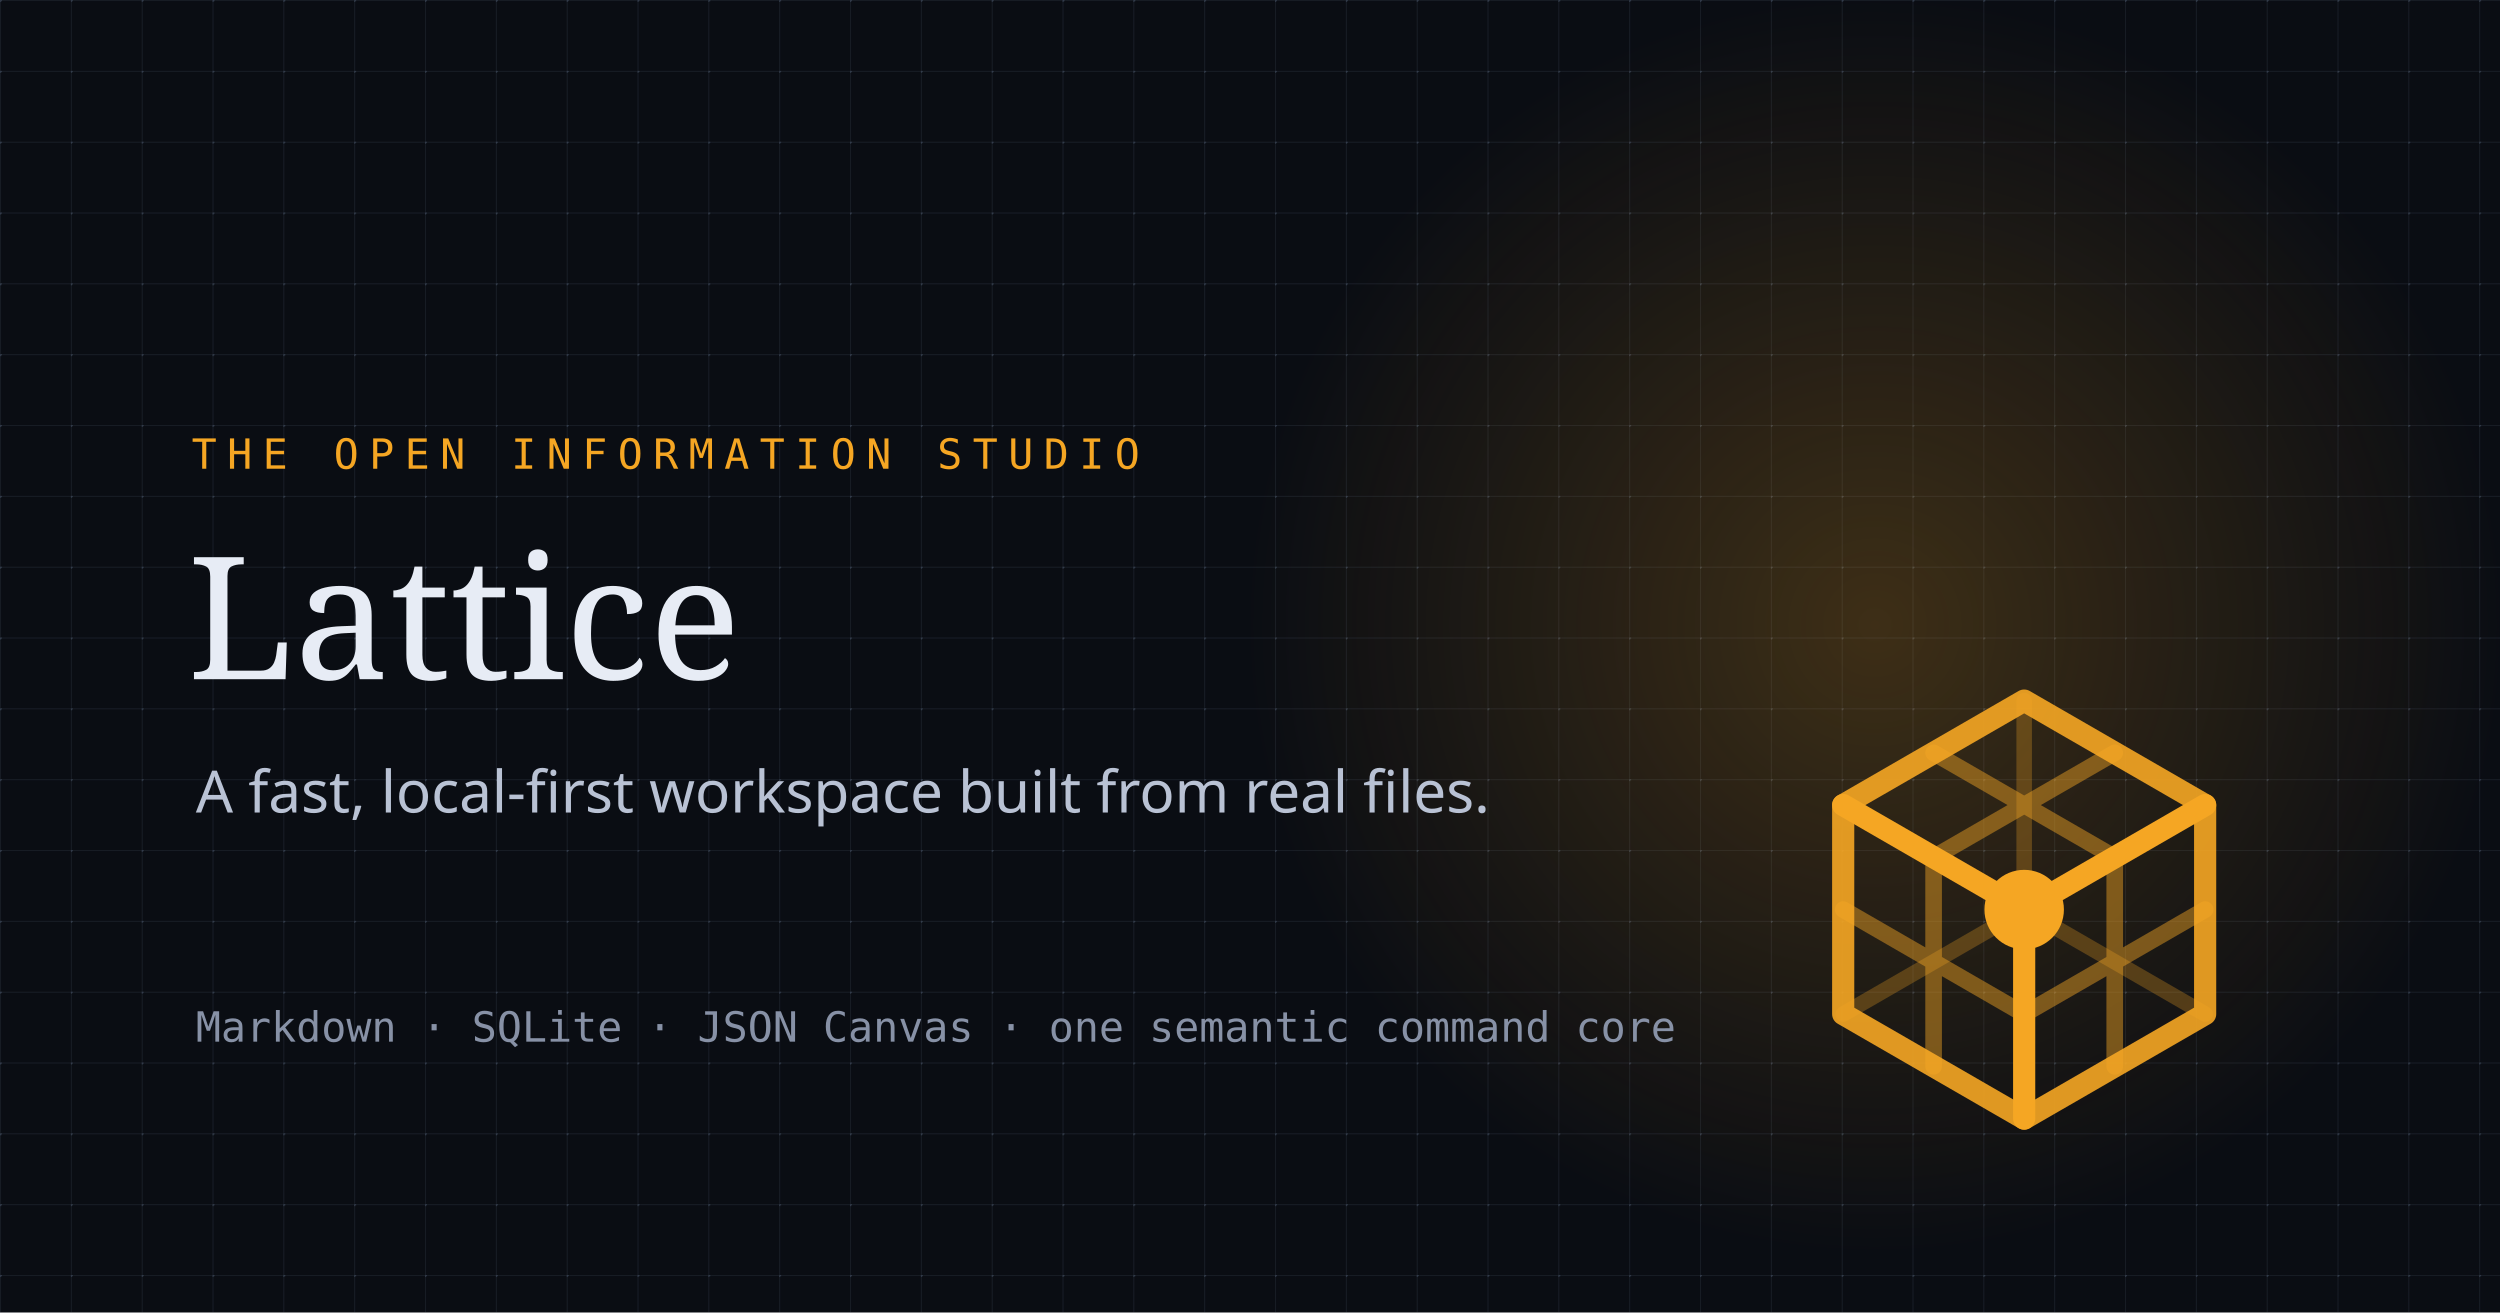
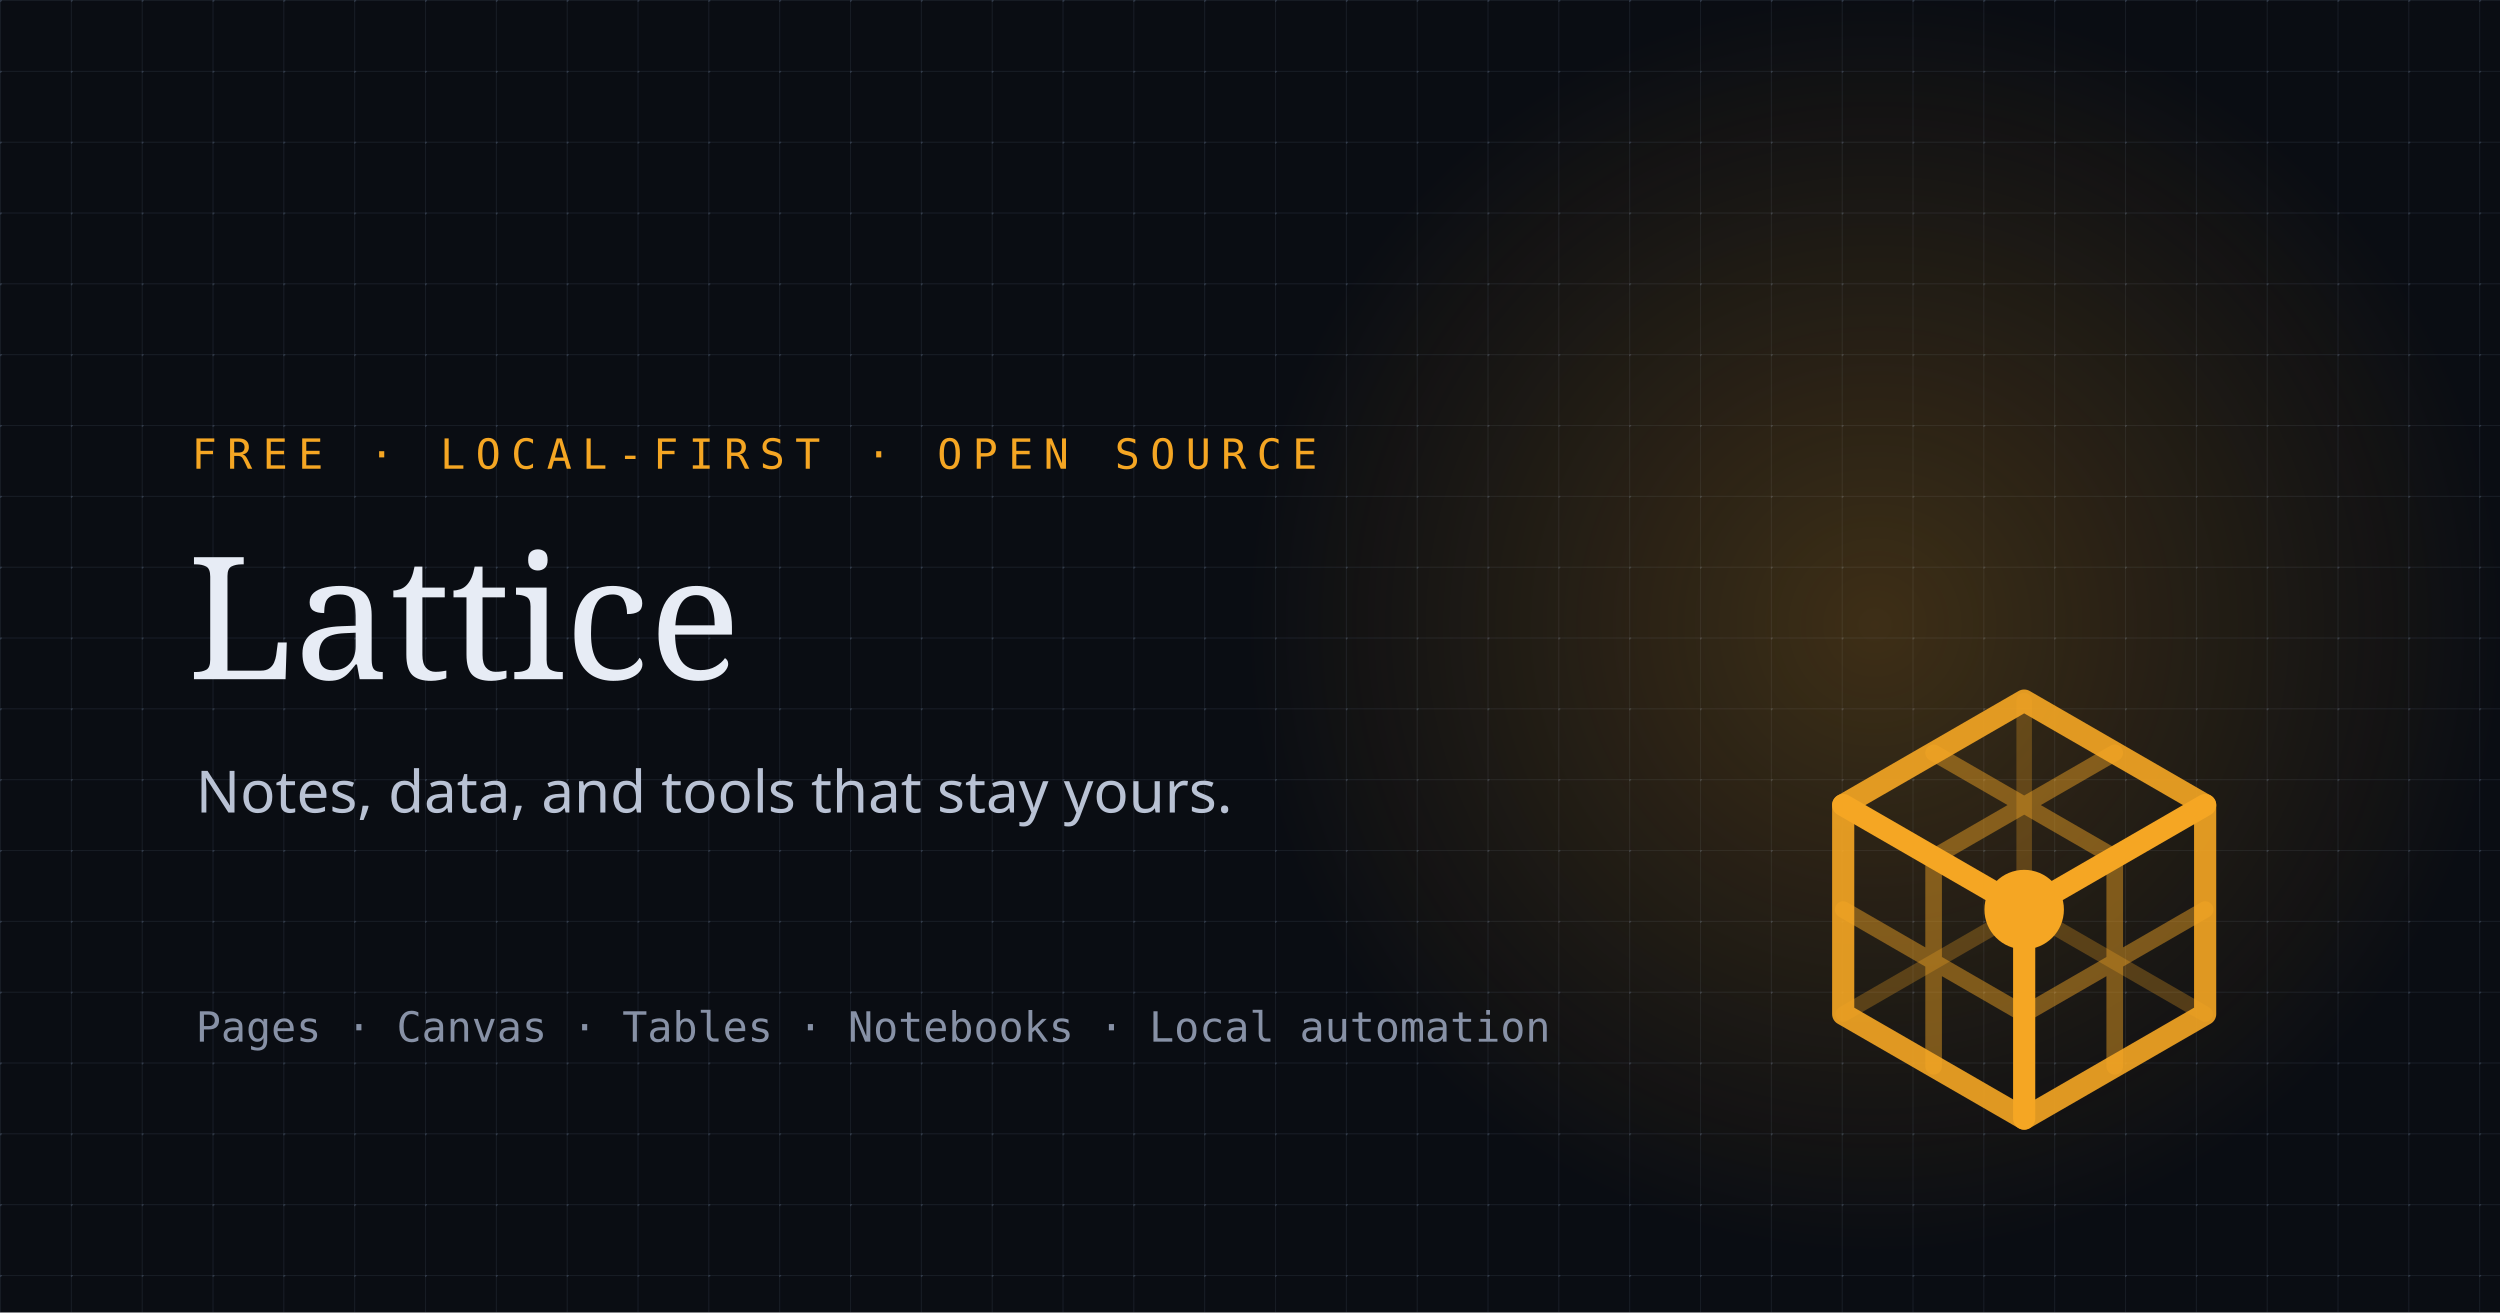
<svg xmlns="http://www.w3.org/2000/svg" width="1200" height="630" viewBox="0 0 1200 630">
  <rect width="1200" height="630" fill="#0a0d13" />
  <defs>
    <pattern id="grid" width="34" height="34" patternUnits="userSpaceOnUse">
      <path d="M34 0H0V34" fill="none" stroke="#8ca2c4" stroke-opacity=".1" />
      <circle r="1" fill="#8ca2c4" fill-opacity=".22" />
    </pattern>
    <radialGradient id="glow">
      <stop stop-color="#f5a623" stop-opacity=".22" />
      <stop offset="1" stop-color="#f5a623" stop-opacity="0" />
    </radialGradient>
  </defs>
  <rect width="1200" height="630" fill="url(#grid)" />
  <circle cx="900" cy="300" r="300" fill="url(#glow)" />
  <g transform="translate(850 315) scale(7.6)" fill="none" stroke="#f5a623" stroke-linecap="round">
    <path d="M16 16L27.43 22.6M16 16L16 2.8M16 16L4.57 22.6" stroke-width=".98" opacity=".28" />
    <path d="M21.72 6.1L10.28 12.7M10.28 6.1L21.72 12.7M27.43 16L16 22.6M21.72 25.9L21.72 12.7M10.28 25.9L10.28 12.7M4.57 16L16 22.6" stroke-width="1.05" opacity=".45" />
    <path d="M16 2.8L27.43 9.4M27.43 9.4L27.43 22.6M27.43 22.6L16 29.2M16 29.2L4.57 22.6M4.57 22.6L4.57 9.4M4.57 9.4L16 2.8" stroke-width="1.4" opacity=".9" />
    <path d="M16 16L27.43 9.4M16 16L4.57 9.4M16 16L16 29.2" stroke-width="1.4" />
    <circle cx="16" cy="16" r="2.51" fill="#f5a623" stroke="none" />
  </g>
-   <text x="92" y="225" fill="#f5a623" font-family="ui-monospace, monospace" font-size="20" letter-spacing="5">THE OPEN INFORMATION STUDIO</text>
+   <text x="92" y="225" fill="#f5a623" font-family="ui-monospace, monospace" font-size="20" letter-spacing="5">FREE · LOCAL-FIRST · OPEN SOURCE</text>
  <text x="90" y="326" fill="#e7ecf5" font-family="Georgia, serif" font-size="82">Lattice</text>
-   <text x="94" y="390" fill="#b9c2d4" font-family="system-ui, sans-serif" font-size="28">A fast, local-first workspace built from real files.</text>
-   <text x="94" y="500" fill="#8791a6" font-family="ui-monospace, monospace" font-size="20">Markdown · SQLite · JSON Canvas · one semantic command core</text>
+   <text x="94" y="390" fill="#b9c2d4" font-family="system-ui, sans-serif" font-size="28">Notes, data, and tools that stay yours.</text>
+   <text x="94" y="500" fill="#8791a6" font-family="ui-monospace, monospace" font-size="20">Pages · Canvas · Tables · Notebooks · Local automation</text>
</svg>
